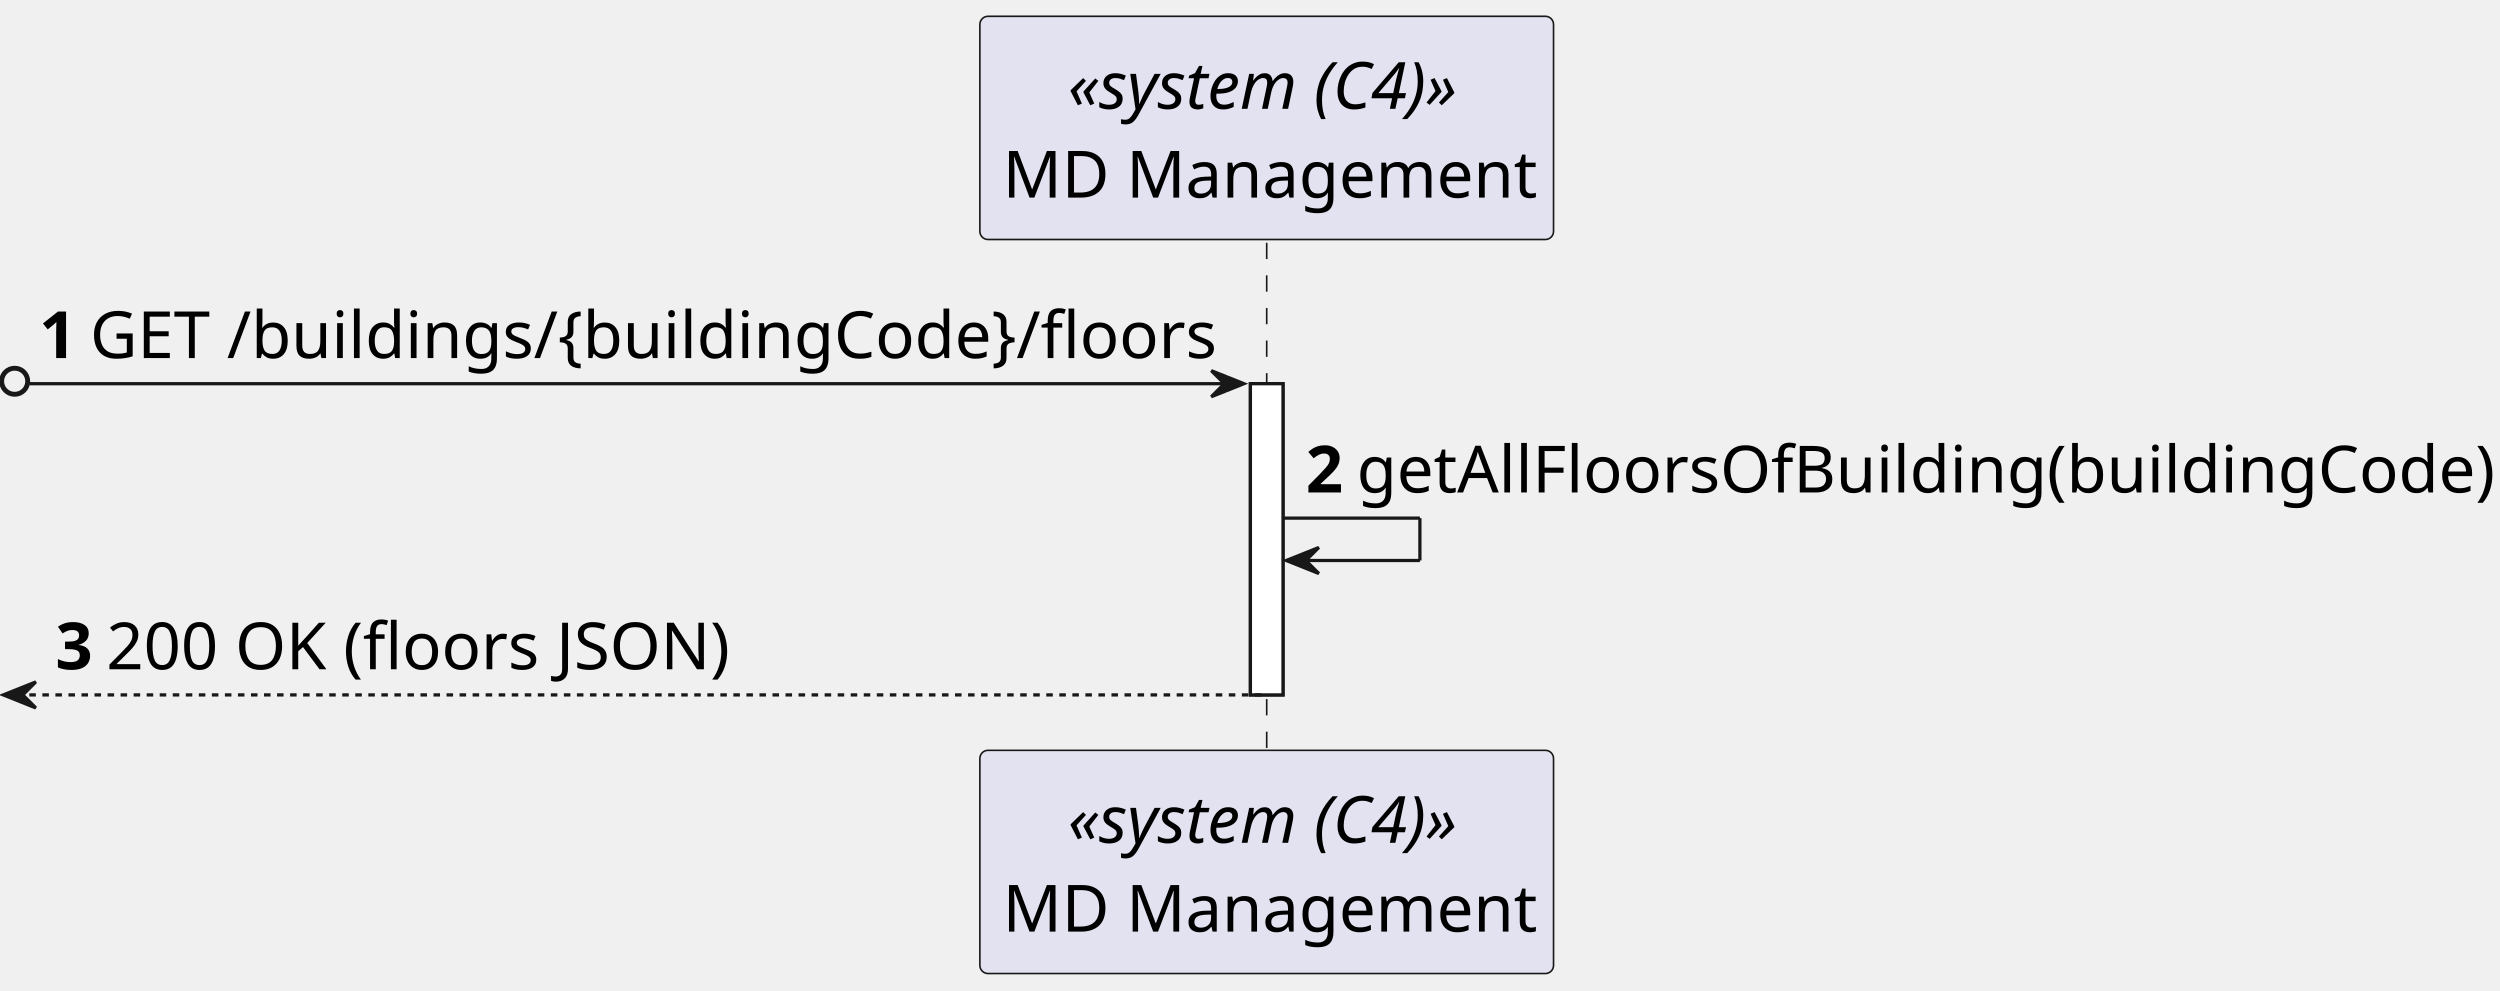
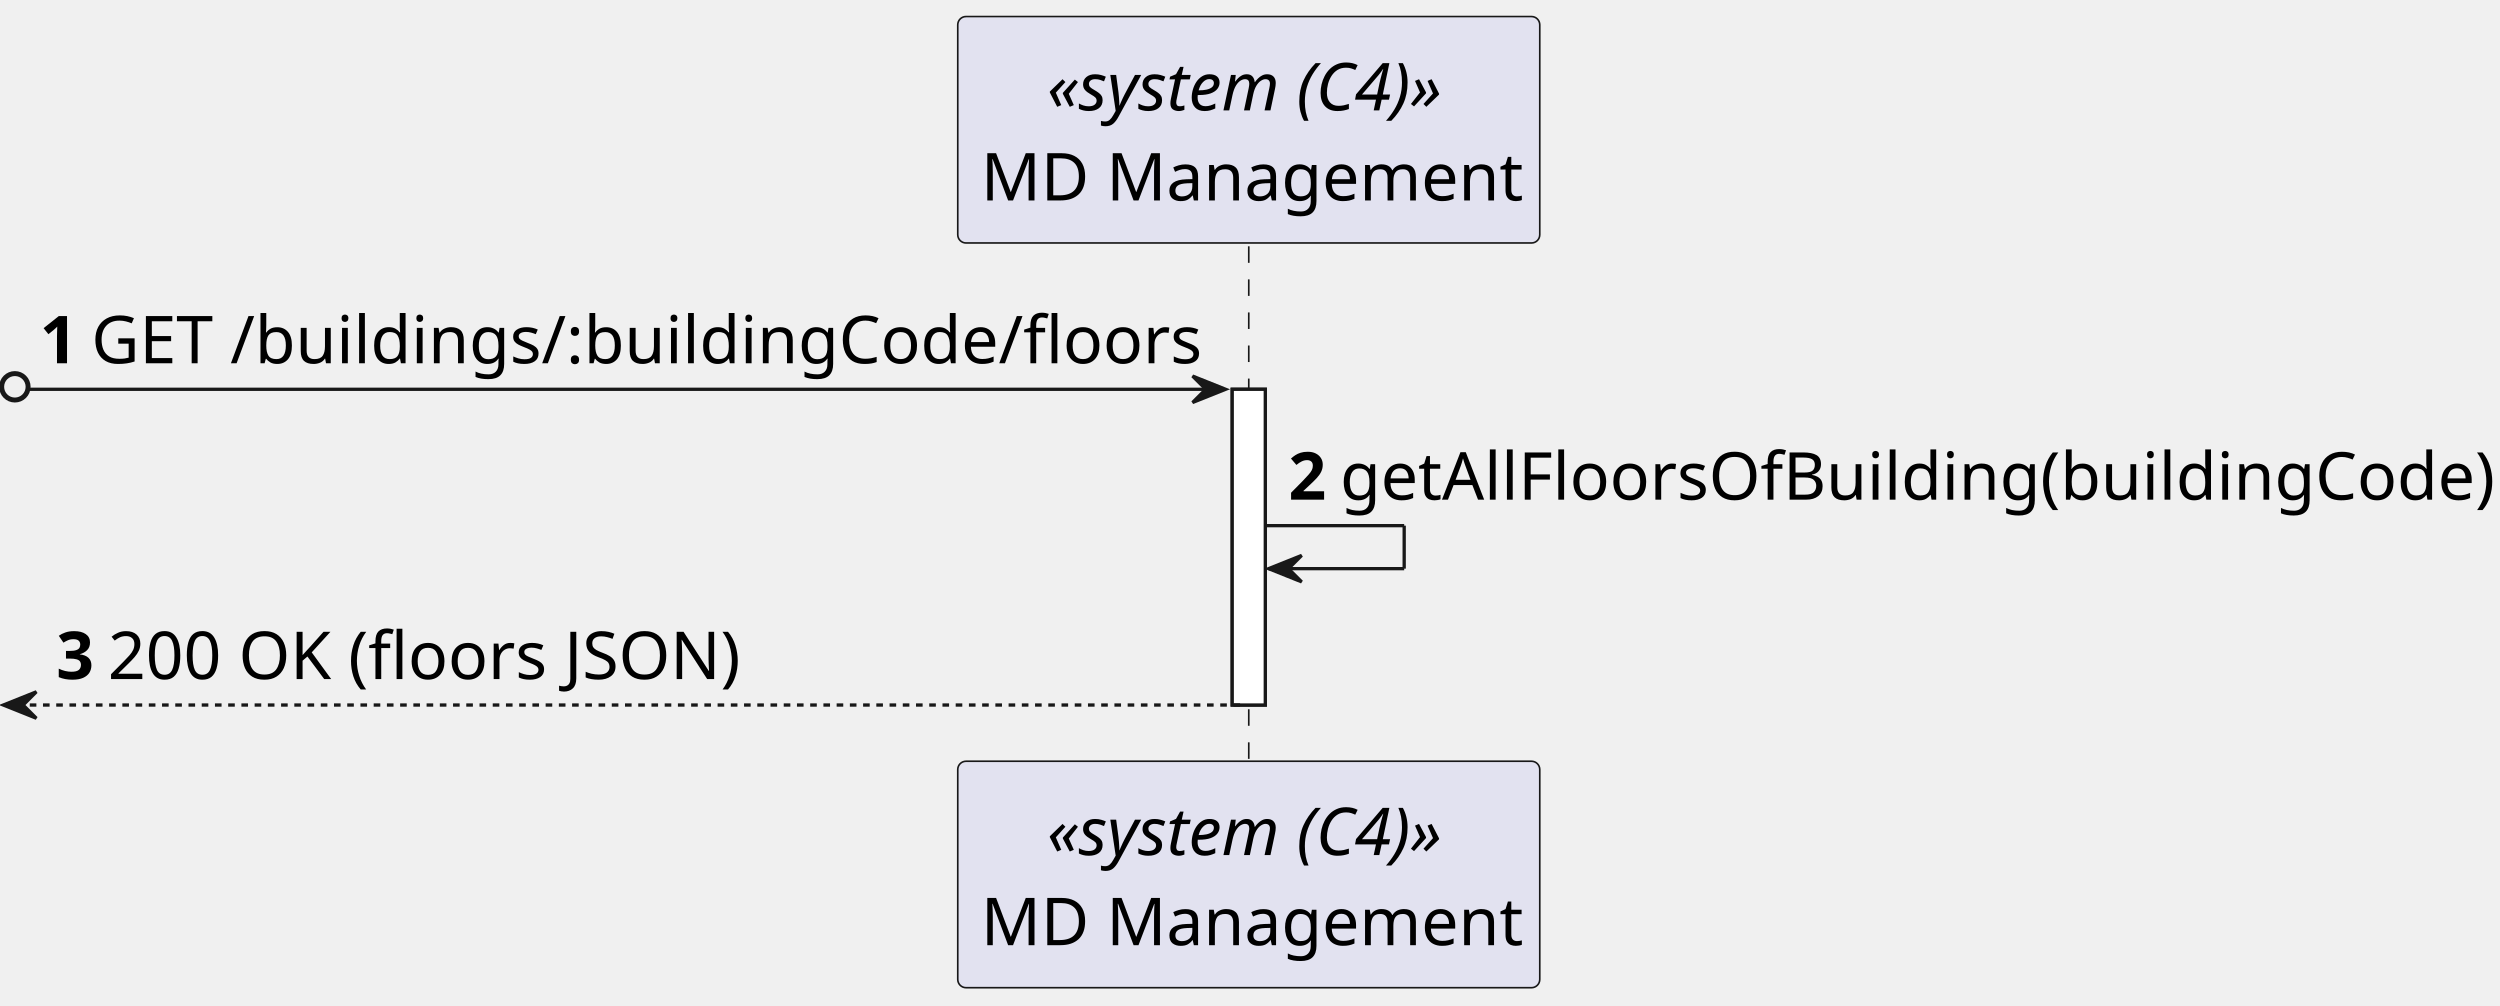
- <svg xmlns="http://www.w3.org/2000/svg" contentStyleType="text/css" height="304px" preserveAspectRatio="none" style="width:767px;height:304px;background:#FFFFFF;" version="1.1" viewBox="0 0 767 304" width="767px" zoomAndPan="magnify">
+ <svg xmlns="http://www.w3.org/2000/svg" contentStyleType="text/css" height="304px" preserveAspectRatio="none" style="width:756px;height:304px;background:#FFFFFF;" version="1.1" viewBox="0 0 756 304" width="756px" zoomAndPan="magnify">
  <defs />
  <g>
-     <rect fill="#FFFFFF" height="95.48" style="stroke:#181818;stroke-width:1.0;" width="10" x="383.625" y="117.72" />
-     <line style="stroke:#181818;stroke-width:0.5;stroke-dasharray:5.0,5.0;" x1="388.625" x2="388.625" y1="74.48" y2="231.2" />
-     <rect fill="#E2E2F0" height="68.48" rx="2.5" ry="2.5" style="stroke:#181818;stroke-width:0.5;" width="176" x="300.625" y="5" />
-     <text fill="#000000" font-family="sans-serif" font-size="20" font-style="italic" lengthAdjust="spacing" textLength="122" x="327.625" y="33.38">«system (C4)»</text>
-     <text fill="#000000" font-family="sans-serif" font-size="20" lengthAdjust="spacing" textLength="162" x="307.625" y="60.62">MD Management</text>
-     <rect fill="#E2E2F0" height="68.48" rx="2.5" ry="2.5" style="stroke:#181818;stroke-width:0.5;" width="176" x="300.625" y="230.2" />
-     <text fill="#000000" font-family="sans-serif" font-size="20" font-style="italic" lengthAdjust="spacing" textLength="122" x="327.625" y="258.58">«system (C4)»</text>
-     <text fill="#000000" font-family="sans-serif" font-size="20" lengthAdjust="spacing" textLength="162" x="307.625" y="285.82">MD Management</text>
-     <rect fill="#FFFFFF" height="95.48" style="stroke:#181818;stroke-width:1.0;" width="10" x="383.625" y="117.72" />
+     <rect fill="#FFFFFF" height="95.48" style="stroke:#181818;stroke-width:1.0;" width="10" x="372.625" y="117.72" />
+     <line style="stroke:#181818;stroke-width:0.5;stroke-dasharray:5.0,5.0;" x1="377.625" x2="377.625" y1="74.48" y2="231.2" />
+     <rect fill="#E2E2F0" height="68.48" rx="2.5" ry="2.5" style="stroke:#181818;stroke-width:0.5;" width="176" x="289.625" y="5" />
+     <text fill="#000000" font-family="sans-serif" font-size="20" font-style="italic" lengthAdjust="spacing" textLength="122" x="316.625" y="33.38">«system (C4)»</text>
+     <text fill="#000000" font-family="sans-serif" font-size="20" lengthAdjust="spacing" textLength="162" x="296.625" y="60.62">MD Management</text>
+     <rect fill="#E2E2F0" height="68.48" rx="2.5" ry="2.5" style="stroke:#181818;stroke-width:0.5;" width="176" x="289.625" y="230.2" />
+     <text fill="#000000" font-family="sans-serif" font-size="20" font-style="italic" lengthAdjust="spacing" textLength="122" x="316.625" y="258.58">«system (C4)»</text>
+     <text fill="#000000" font-family="sans-serif" font-size="20" lengthAdjust="spacing" textLength="162" x="296.625" y="285.82">MD Management</text>
+     <rect fill="#FFFFFF" height="95.48" style="stroke:#181818;stroke-width:1.0;" width="10" x="372.625" y="117.72" />
    <ellipse cx="4.5" cy="116.97" fill="none" rx="4" ry="4" style="stroke:#181818;stroke-width:1.5;" />
-     <polygon fill="#181818" points="371.625,113.72,381.625,117.72,371.625,121.72,375.625,117.72" style="stroke:#181818;stroke-width:1.0;" />
-     <line style="stroke:#181818;stroke-width:1.0;" x1="9" x2="377.625" y1="117.72" y2="117.72" />
+     <polygon fill="#181818" points="360.625,113.72,370.625,117.72,360.625,121.72,364.625,117.72" style="stroke:#181818;stroke-width:1.0;" />
+     <line style="stroke:#181818;stroke-width:1.0;" x1="9" x2="366.625" y1="117.72" y2="117.72" />
    <text fill="#000000" font-family="sans-serif" font-size="20" font-weight="bold" lengthAdjust="spacing" textLength="11.625" x="12" y="109.86">1</text>
-     <text fill="#000000" font-family="sans-serif" font-size="20" lengthAdjust="spacing" textLength="341" x="27.625" y="109.86">GET /buildings/{buildingCode}/floors</text>
-     <line style="stroke:#181818;stroke-width:1.0;" x1="393.625" x2="435.625" y1="158.96" y2="158.96" />
-     <line style="stroke:#181818;stroke-width:1.0;" x1="435.625" x2="435.625" y1="158.96" y2="171.96" />
-     <line style="stroke:#181818;stroke-width:1.0;" x1="394.625" x2="435.625" y1="171.96" y2="171.96" />
-     <polygon fill="#181818" points="404.625,167.96,394.625,171.96,404.625,175.96,400.625,171.96" style="stroke:#181818;stroke-width:1.0;" />
-     <text fill="#000000" font-family="sans-serif" font-size="20" font-weight="bold" lengthAdjust="spacing" textLength="11.625" x="400.625" y="151.1">2</text>
-     <text fill="#000000" font-family="sans-serif" font-size="20" lengthAdjust="spacing" textLength="344" x="416.25" y="151.1">getAllFloorsOfBuilding(buildingCode)</text>
+     <text fill="#000000" font-family="sans-serif" font-size="20" lengthAdjust="spacing" textLength="330" x="27.625" y="109.86">GET /buildings/:buildingCode/floors</text>
+     <line style="stroke:#181818;stroke-width:1.0;" x1="382.625" x2="424.625" y1="158.96" y2="158.96" />
+     <line style="stroke:#181818;stroke-width:1.0;" x1="424.625" x2="424.625" y1="158.96" y2="171.96" />
+     <line style="stroke:#181818;stroke-width:1.0;" x1="383.625" x2="424.625" y1="171.96" y2="171.96" />
+     <polygon fill="#181818" points="393.625,167.96,383.625,171.96,393.625,175.96,389.625,171.96" style="stroke:#181818;stroke-width:1.0;" />
+     <text fill="#000000" font-family="sans-serif" font-size="20" font-weight="bold" lengthAdjust="spacing" textLength="11.625" x="389.625" y="151.1">2</text>
+     <text fill="#000000" font-family="sans-serif" font-size="20" lengthAdjust="spacing" textLength="344" x="405.25" y="151.1">getAllFloorsOfBuilding(buildingCode)</text>
    <polygon fill="#181818" points="11,209.2,1,213.2,11,217.2,7,213.2" style="stroke:#181818;stroke-width:1.0;" />
-     <line style="stroke:#181818;stroke-width:1.0;stroke-dasharray:2.0,2.0;" x1="5" x2="387.625" y1="213.2" y2="213.2" />
+     <line style="stroke:#181818;stroke-width:1.0;stroke-dasharray:2.0,2.0;" x1="5" x2="376.625" y1="213.2" y2="213.2" />
    <text fill="#000000" font-family="sans-serif" font-size="20" font-weight="bold" lengthAdjust="spacing" textLength="11.625" x="17" y="205.34">3</text>
    <text fill="#000000" font-family="sans-serif" font-size="20" lengthAdjust="spacing" textLength="189" x="32.625" y="205.34">200 OK (floors JSON)</text>
  </g>
</svg>
